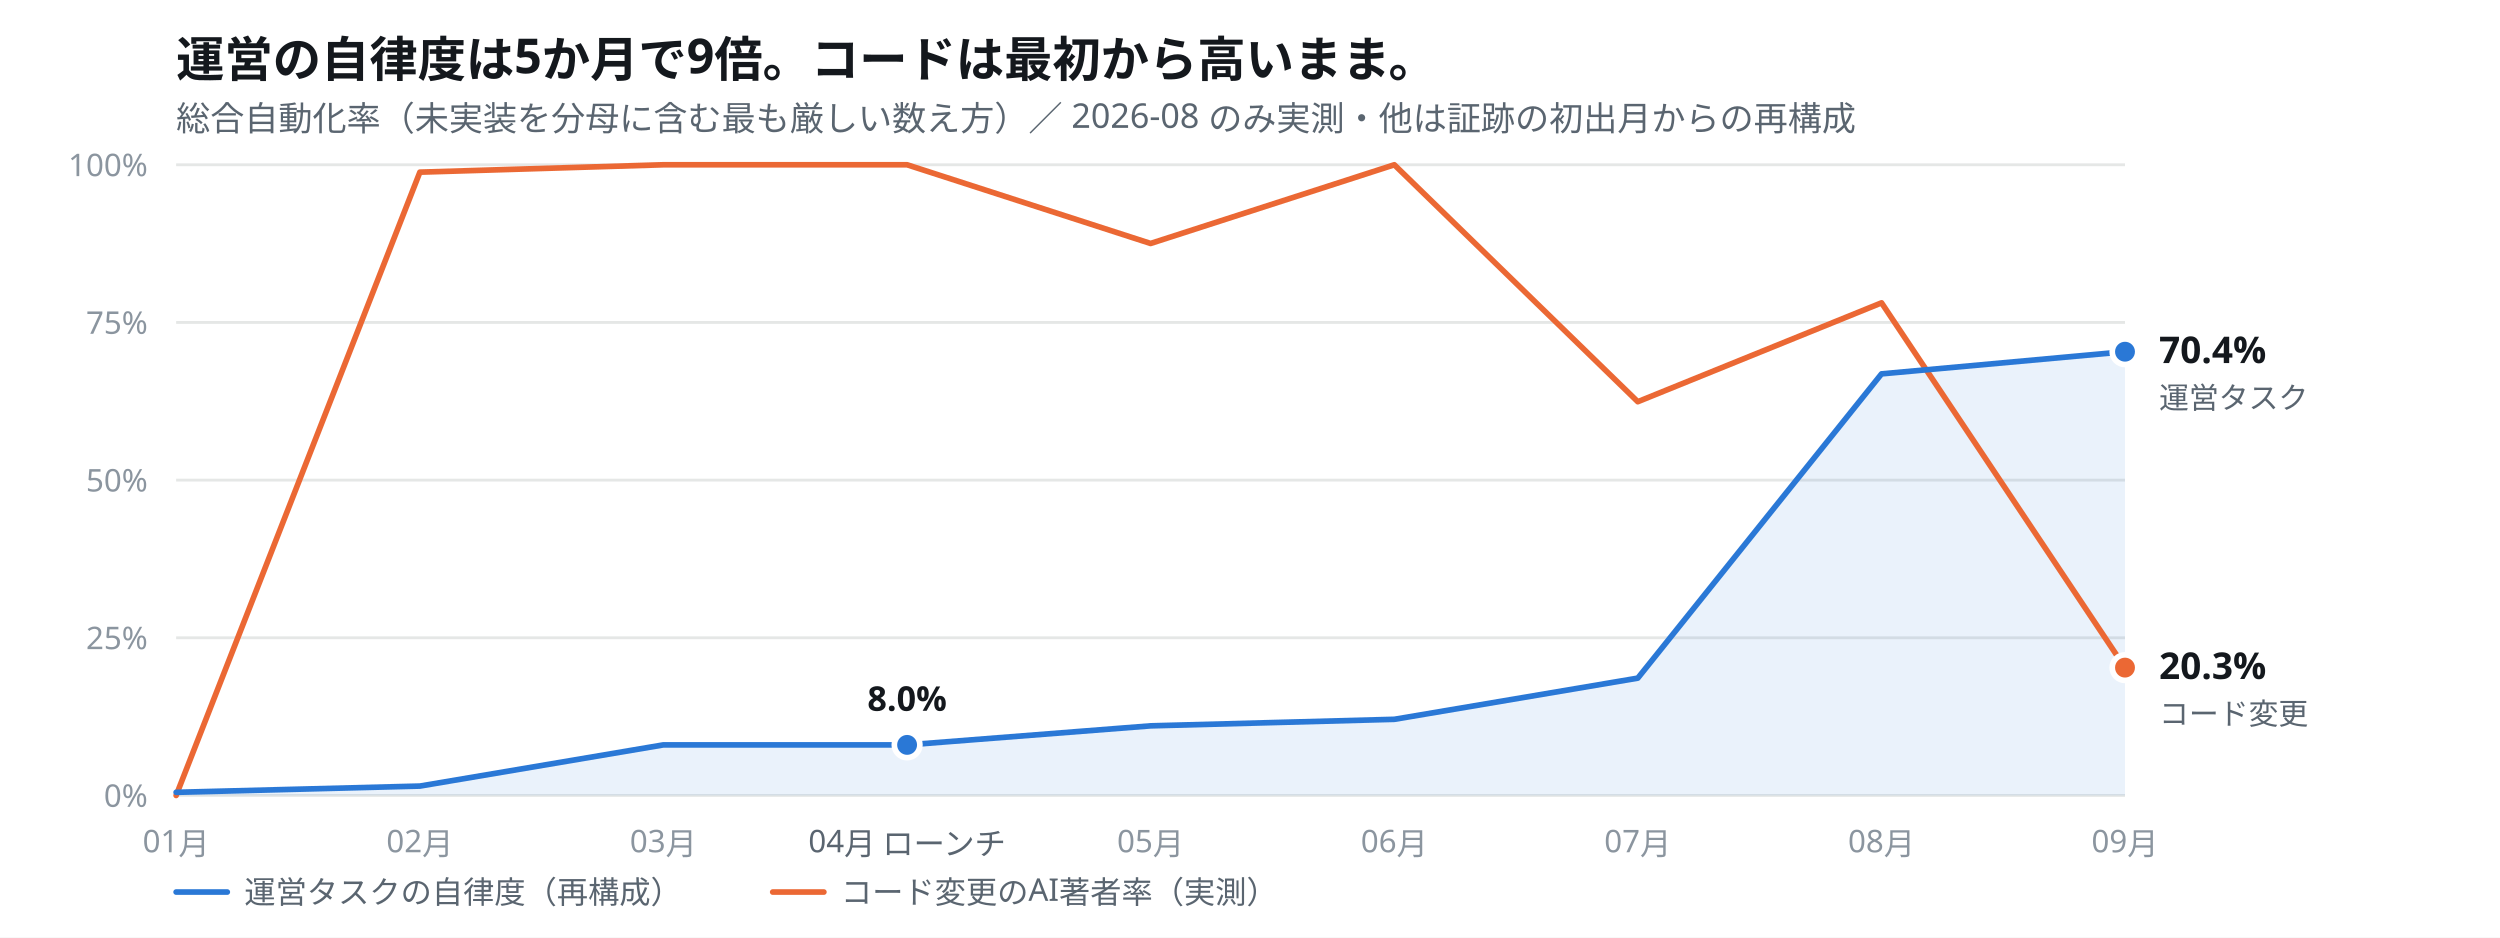
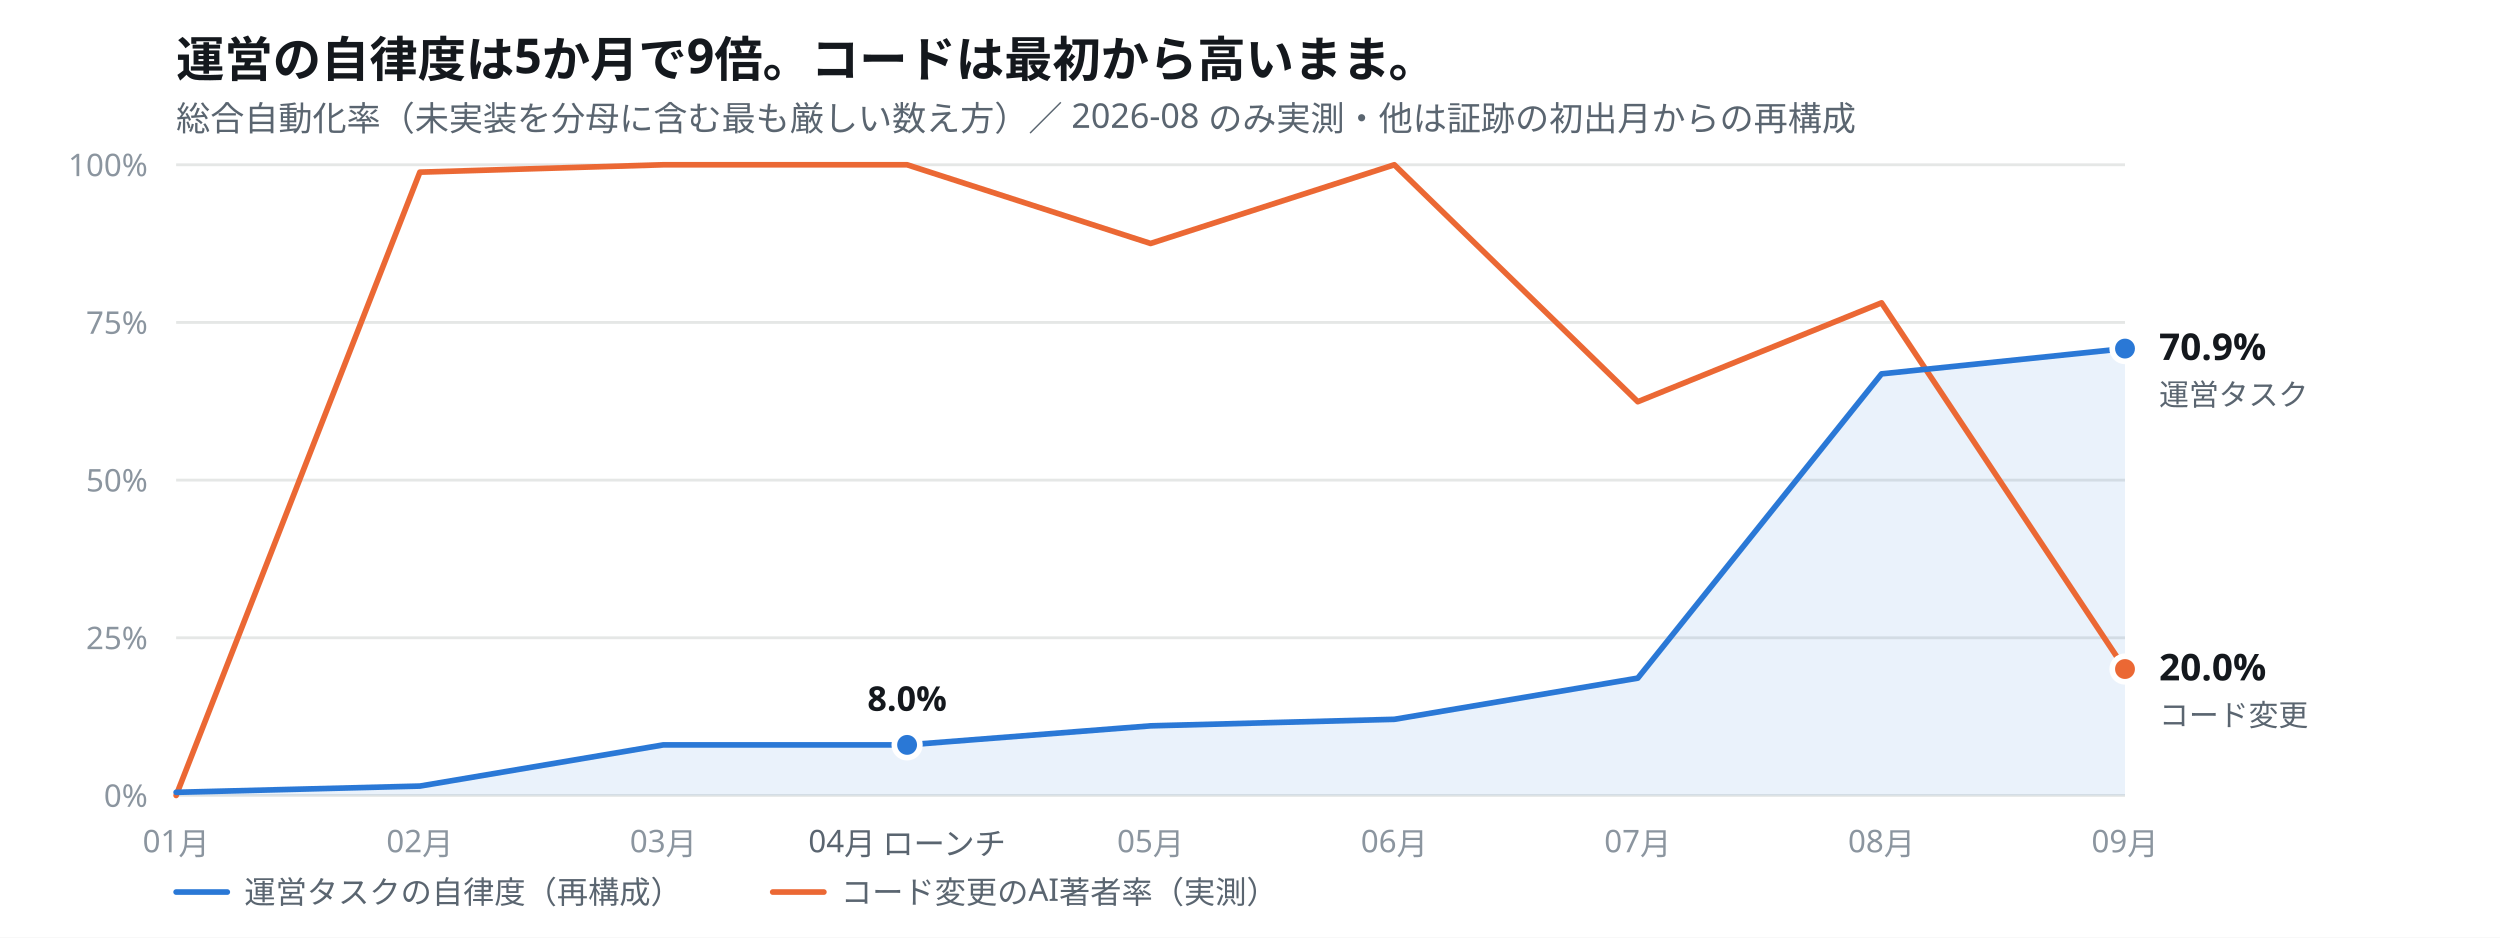
<svg xmlns="http://www.w3.org/2000/svg" viewBox="0 0 880 330" width="880" height="330" font-family="'Zen Kaku Gothic New','Hiragino Sans','Noto Sans JP',sans-serif" role="img" aria-label="運営タスクの自律度とコード変更のAI比率の月次推移">
  <rect width="880" height="330" fill="#ffffff" />
  <text x="62" y="27" fill="#14181d" font-size="17" font-weight="700">運営の自律度は5か月で9倍。コードは最初から高いまま。</text>
  <text x="62" y="46" fill="#5a6570" font-size="12">総合自動化率（未実装を分母に含む最も厳しい数え方）／ 2026-08 のみ実測・他は証跡の初出月からの再構成</text>
  <line x1="62" y1="280.0" x2="748" y2="280.0" stroke="#e5e7e6" stroke-width="1" />
  <text x="52" y="284.0" fill="#8b959f" font-size="11" text-anchor="end" font-variant-numeric="tabular-nums">0%</text>
  <line x1="62" y1="224.5" x2="748" y2="224.5" stroke="#e5e7e6" stroke-width="1" />
  <text x="52" y="228.5" fill="#8b959f" font-size="11" text-anchor="end" font-variant-numeric="tabular-nums">25%</text>
  <line x1="62" y1="169.0" x2="748" y2="169.0" stroke="#e5e7e6" stroke-width="1" />
  <text x="52" y="173.0" fill="#8b959f" font-size="11" text-anchor="end" font-variant-numeric="tabular-nums">50%</text>
  <line x1="62" y1="113.5" x2="748" y2="113.5" stroke="#e5e7e6" stroke-width="1" />
  <text x="52" y="117.5" fill="#8b959f" font-size="11" text-anchor="end" font-variant-numeric="tabular-nums">75%</text>
  <line x1="62" y1="58.0" x2="748" y2="58.0" stroke="#e5e7e6" stroke-width="1" />
  <text x="52" y="62.0" fill="#8b959f" font-size="11" text-anchor="end" font-variant-numeric="tabular-nums">100%</text>
  <text x="62.0" y="300" fill="#8b959f" font-size="11" text-anchor="middle">01月</text>
  <text x="147.8" y="300" fill="#8b959f" font-size="11" text-anchor="middle">02月</text>
  <text x="233.5" y="300" fill="#8b959f" font-size="11" text-anchor="middle">03月</text>
  <text x="319.3" y="300" fill="#5a6570" font-size="11" text-anchor="middle">04月 ローンチ</text>
  <text x="405.0" y="300" fill="#8b959f" font-size="11" text-anchor="middle">05月</text>
  <text x="490.8" y="300" fill="#8b959f" font-size="11" text-anchor="middle">06月</text>
  <text x="576.5" y="300" fill="#8b959f" font-size="11" text-anchor="middle">07月</text>
  <text x="662.3" y="300" fill="#8b959f" font-size="11" text-anchor="middle">08月</text>
  <text x="748.0" y="300" fill="#8b959f" font-size="11" text-anchor="middle">09月</text>
-   <polygon points="62,280 62.0,278.9 147.8,276.7 233.5,262.2 319.3,262.2 405.0,255.5 490.8,253.2 576.5,238.7 662.3,131.6 748.0,123.8 748,280" fill="#2a78d6" fill-opacity="0.1" />
-   <polyline points="62.0,280.0 147.8,60.6 233.5,58.0 319.3,58.0 405.0,85.7 490.8,58.0 576.5,141.4 662.3,106.6 748.0,235.0" fill="none" stroke="#eb6834" stroke-width="2" stroke-linejoin="round" stroke-linecap="round" />
-   <polyline points="62.0,278.9 147.8,276.7 233.5,262.2 319.3,262.2 405.0,255.5 490.8,253.2 576.5,238.7 662.3,131.6 748.0,123.8" fill="none" stroke="#2a78d6" stroke-width="2" stroke-linejoin="round" stroke-linecap="round" />
-   <circle cx="748.0" cy="123.8" r="4.5" fill="#2a78d6" stroke="#ffffff" stroke-width="2" />
-   <circle cx="748.0" cy="235.0" r="4.5" fill="#eb6834" stroke="#ffffff" stroke-width="2" />
+   <polygon points="62,280 62.0,278.9 147.8,276.7 233.5,262.2 319.3,262.2 405.0,255.5 490.8,253.2 576.5,238.7 662.3,131.6 748.0,122.7 748,280" fill="#2a78d6" fill-opacity="0.1" />
+   <polyline points="62.0,280.0 147.8,60.6 233.5,58.0 319.3,58.0 405.0,85.7 490.8,58.0 576.5,141.4 662.3,106.6 748.0,235.5" fill="none" stroke="#eb6834" stroke-width="2" stroke-linejoin="round" stroke-linecap="round" />
+   <polyline points="62.0,278.9 147.8,276.7 233.5,262.2 319.3,262.2 405.0,255.5 490.8,253.2 576.5,238.7 662.3,131.6 748.0,122.7" fill="none" stroke="#2a78d6" stroke-width="2" stroke-linejoin="round" stroke-linecap="round" />
+   <circle cx="748.0" cy="122.7" r="4.5" fill="#2a78d6" stroke="#ffffff" stroke-width="2" />
+   <circle cx="748.0" cy="235.5" r="4.5" fill="#eb6834" stroke="#ffffff" stroke-width="2" />
  <circle cx="319.3" cy="262.2" r="4.5" fill="#2a78d6" stroke="#ffffff" stroke-width="2" />
-   <text x="760" y="127.8" fill="#14181d" font-size="13" font-weight="700" font-variant-numeric="tabular-nums">70.4%</text>
-   <text x="760" y="143.8" fill="#5a6570" font-size="10.5">運営タスク</text>
-   <text x="760" y="239.0" fill="#14181d" font-size="13" font-weight="700" font-variant-numeric="tabular-nums">20.3%</text>
-   <text x="760" y="255.0" fill="#5a6570" font-size="10.5">コード変更</text>
+   <text x="760" y="126.7" fill="#14181d" font-size="13" font-weight="700" font-variant-numeric="tabular-nums">70.9%</text>
+   <text x="760" y="142.7" fill="#5a6570" font-size="10.5">運営タスク</text>
+   <text x="760" y="239.5" fill="#14181d" font-size="13" font-weight="700" font-variant-numeric="tabular-nums">20.0%</text>
+   <text x="760" y="255.5" fill="#5a6570" font-size="10.5">コード変更</text>
  <text x="319.3" y="250.2" fill="#14181d" font-size="12" font-weight="700" text-anchor="middle" font-variant-numeric="tabular-nums">8.0%</text>
  <line x1="62" y1="314" x2="80" y2="314" stroke="#2a78d6" stroke-width="2" stroke-linecap="round" />
  <text x="86" y="318" fill="#5a6570" font-size="11">運営タスクの自律度（再構成）</text>
  <line x1="272" y1="314" x2="290" y2="314" stroke="#eb6834" stroke-width="2" stroke-linecap="round" />
  <text x="296" y="318" fill="#5a6570" font-size="11">コード変更のAI著者率（実測）</text>
</svg>
